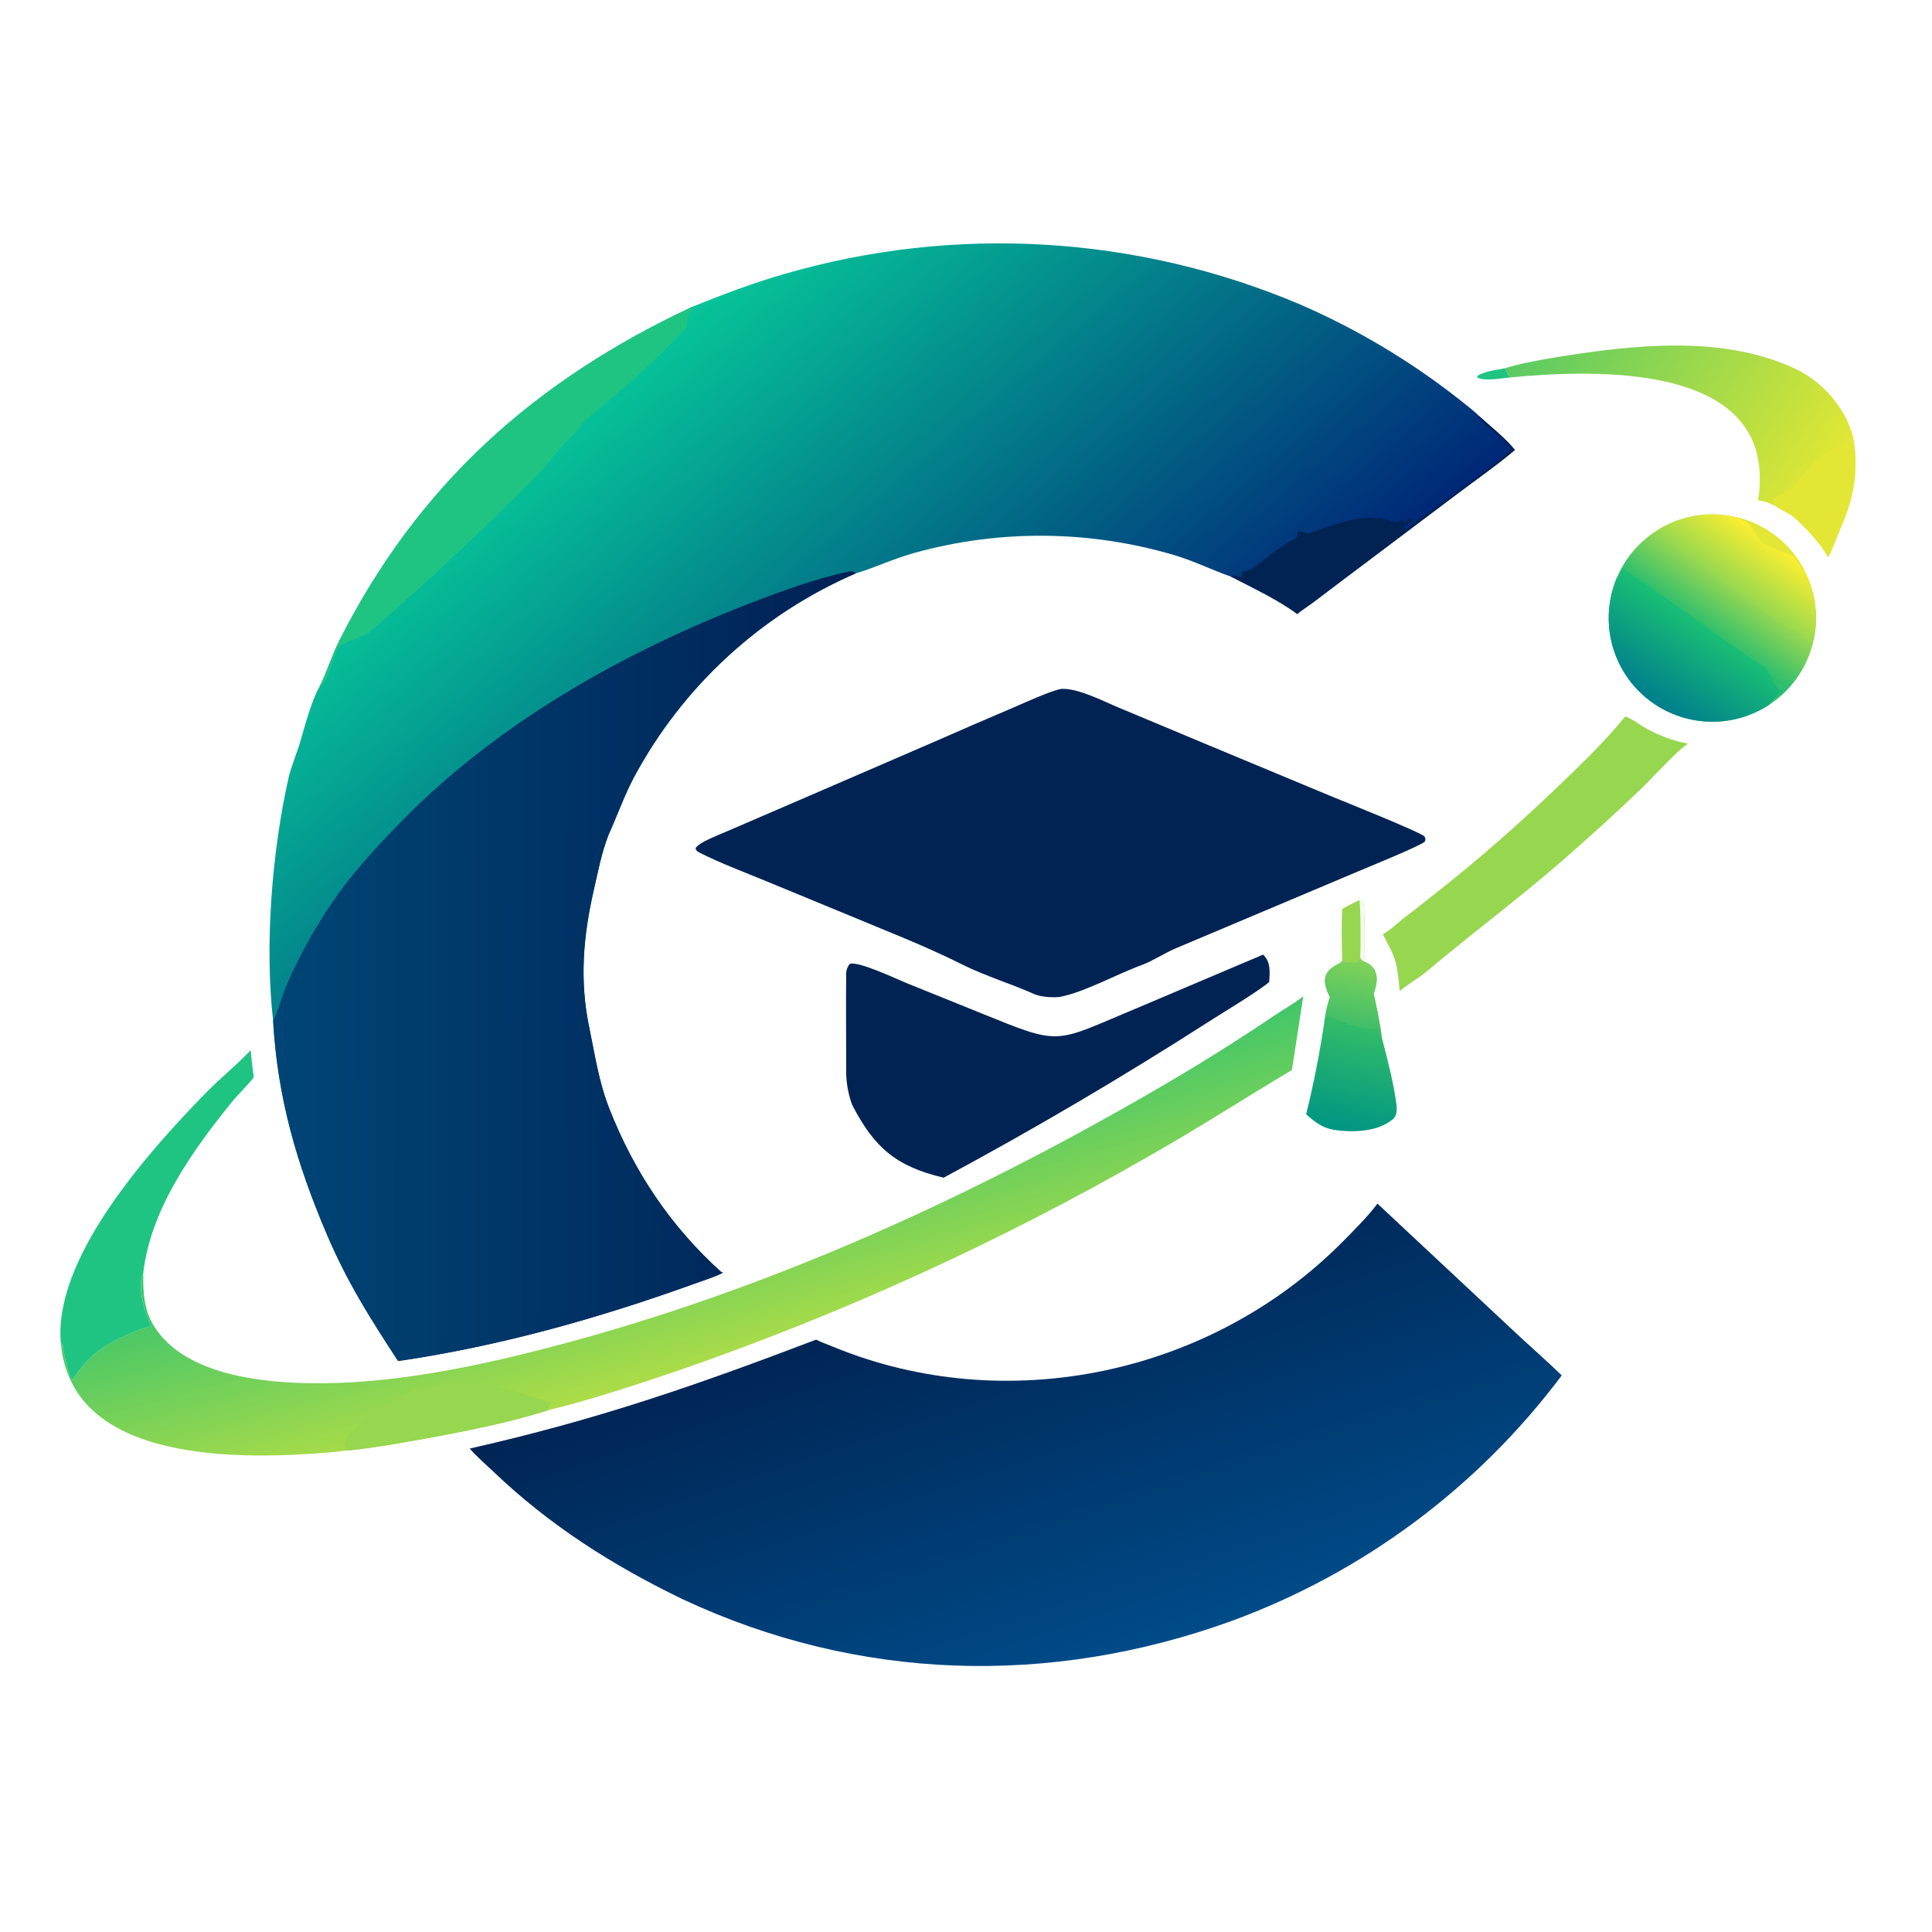
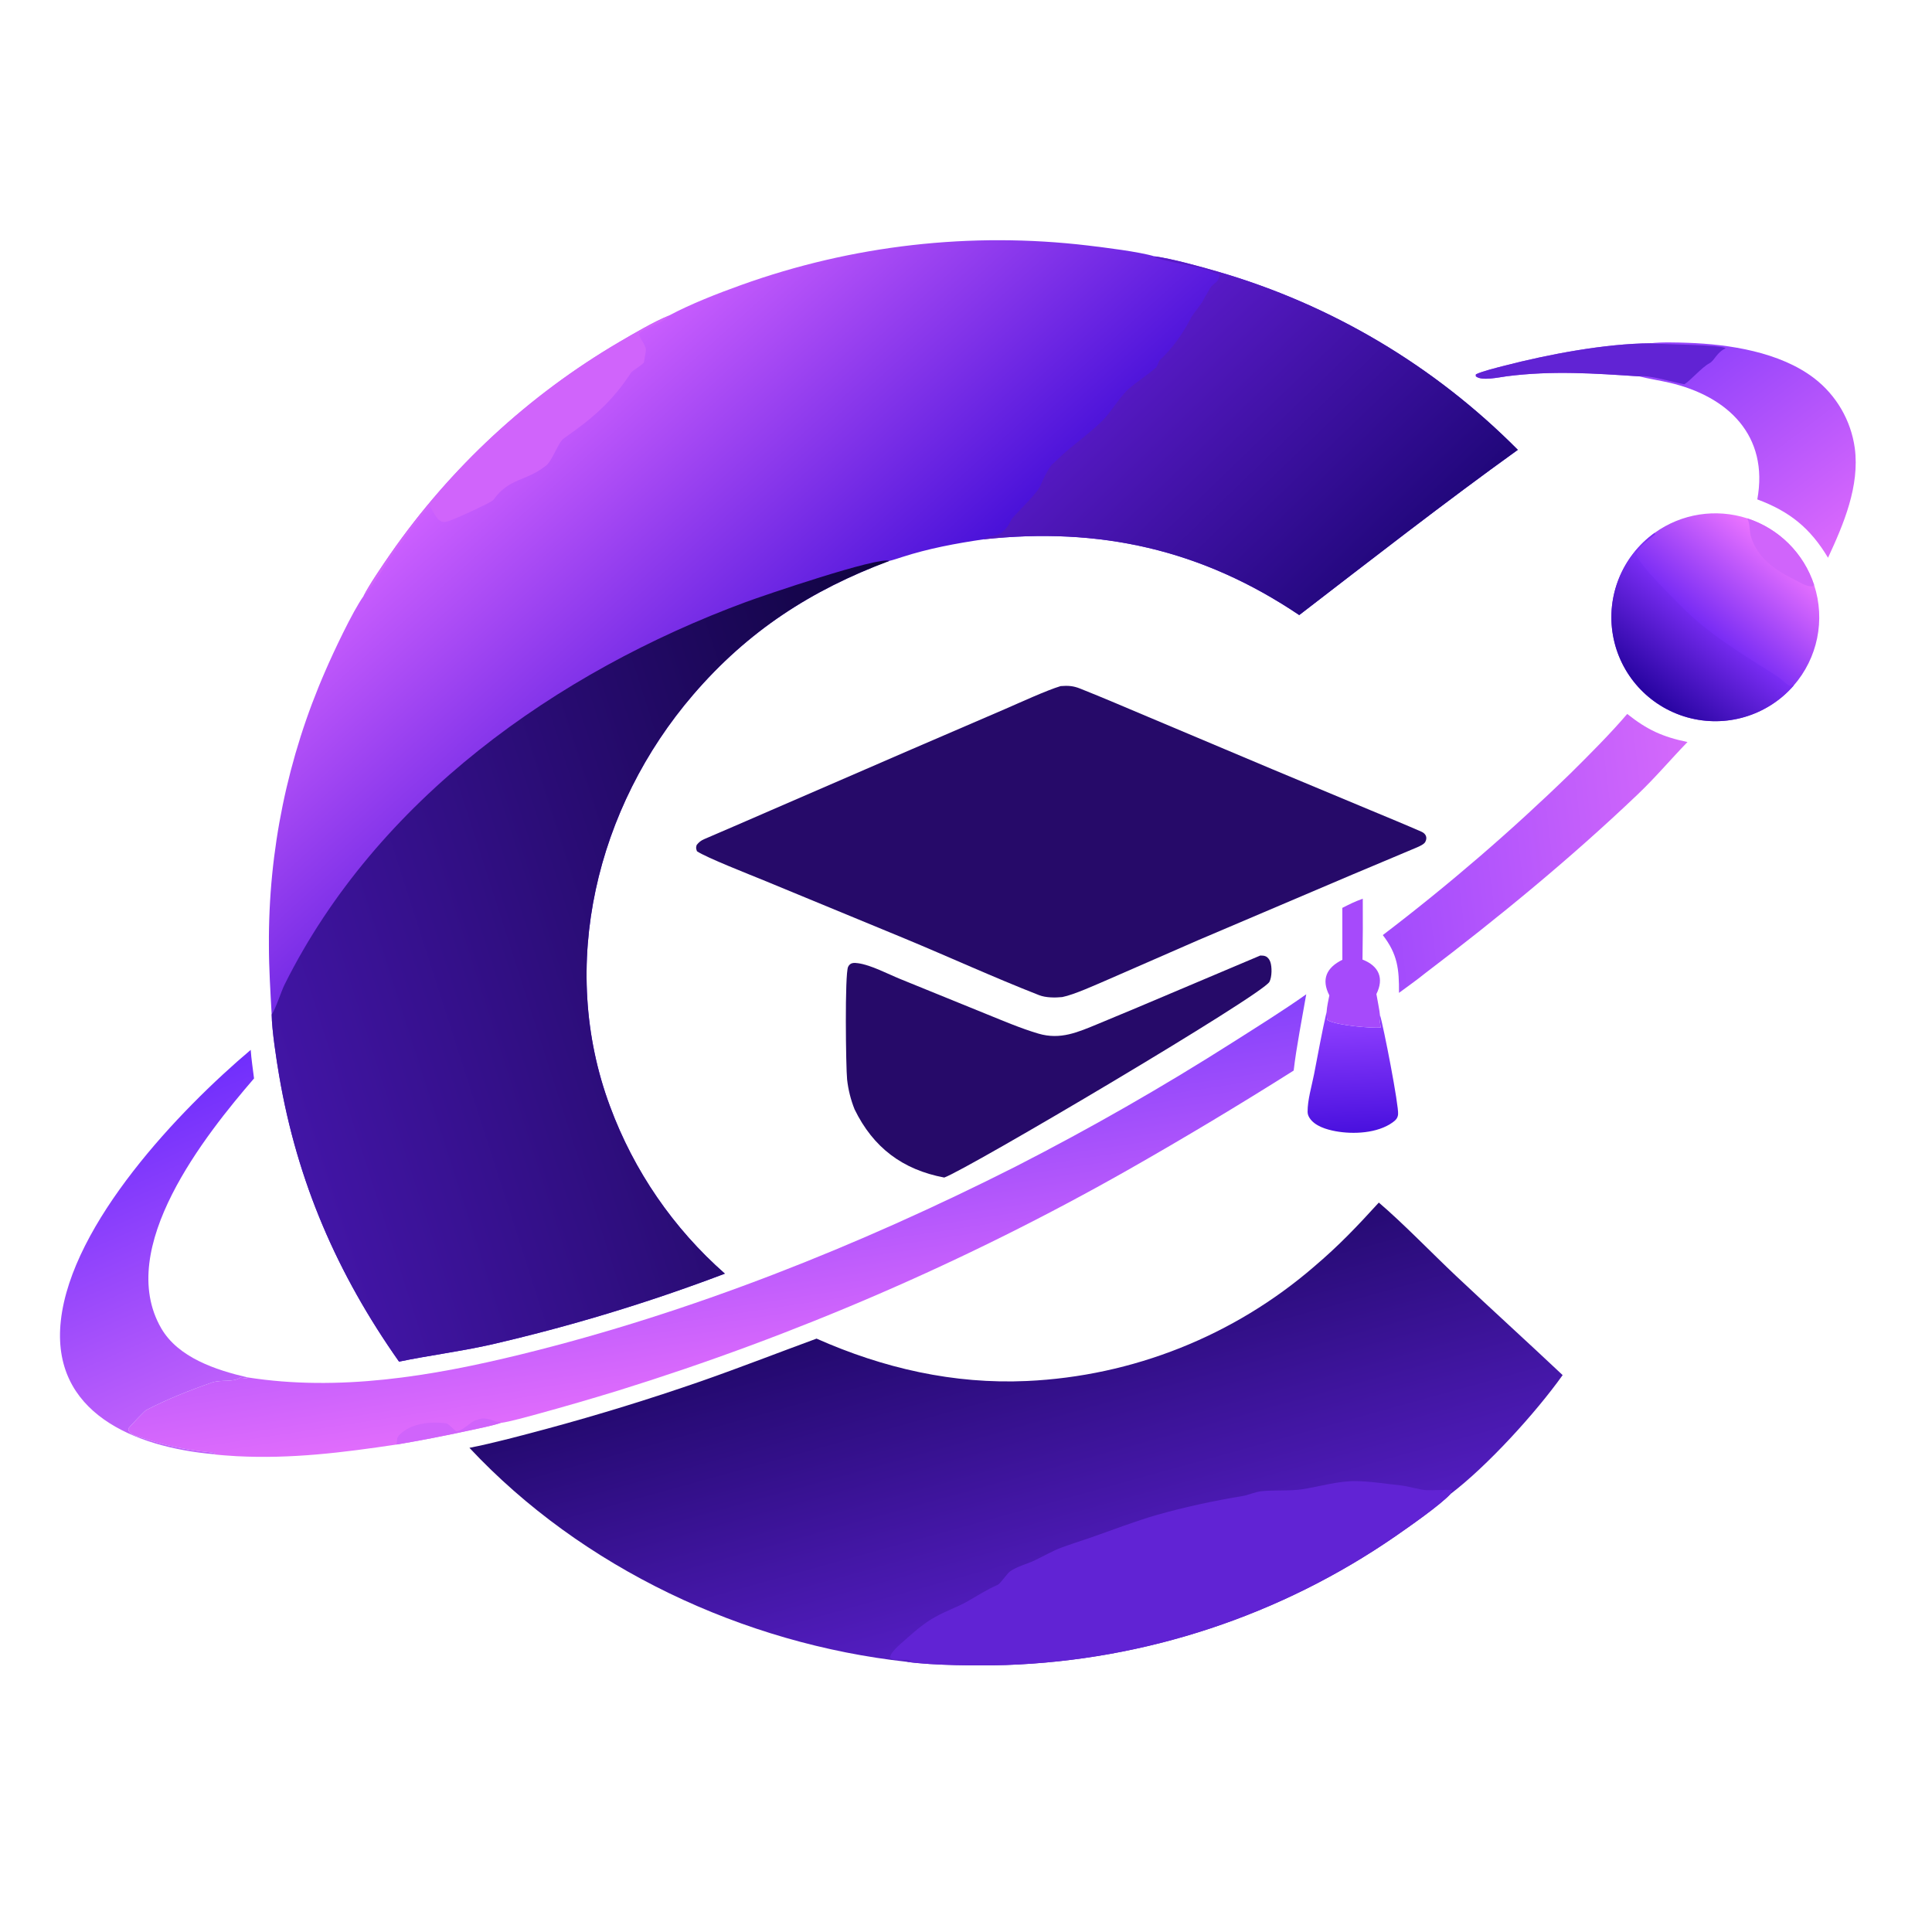
- <svg xmlns="http://www.w3.org/2000/svg" version="1.1" style="display: block;" viewBox="0 0 2048 2048" width="750" height="750" preserveAspectRatio="none">
+ <svg xmlns="http://www.w3.org/2000/svg" version="1.1" style="display: block;" viewBox="0 0 2048 2048" width="1254" height="1254" preserveAspectRatio="none">
  <defs>
-     <linearGradient id="Gradient1" gradientUnits="userSpaceOnUse" x1="1441.96" y1="1020.19" x2="1428.89" y2="1085.58">
-       <stop class="stop0" offset="0" stop-opacity="1" stop-color="rgb(127,210,88)" />
-       <stop class="stop1" offset="1" stop-opacity="1" stop-color="rgb(65,190,105)" />
+     <linearGradient id="Gradient1" gradientUnits="userSpaceOnUse" x1="1434.45" y1="1198.5" x2="1429.32" y2="1079.99">
+       <stop class="stop0" offset="0" stop-opacity="1" stop-color="rgb(74,17,223)" />
+       <stop class="stop1" offset="1" stop-opacity="1" stop-color="rgb(143,62,255)" />
    </linearGradient>
-     <linearGradient id="Gradient2" gradientUnits="userSpaceOnUse" x1="1451.26" y1="1085.39" x2="1427.37" y2="1197.9">
-       <stop class="stop0" offset="0" stop-opacity="1" stop-color="rgb(52,189,104)" />
-       <stop class="stop1" offset="1" stop-opacity="1" stop-color="rgb(0,150,131)" />
+     <linearGradient id="Gradient2" gradientUnits="userSpaceOnUse" x1="1459.76" y1="921.714" x2="1795.28" y2="881.811">
+       <stop class="stop0" offset="0" stop-opacity="1" stop-color="rgb(162,75,252)" />
+       <stop class="stop1" offset="1" stop-opacity="1" stop-color="rgb(212,105,251)" />
    </linearGradient>
-     <linearGradient id="Gradient3" gradientUnits="userSpaceOnUse" x1="1930.38" y1="510.604" x2="1639.2" y2="323.293">
-       <stop class="stop0" offset="0" stop-opacity="1" stop-color="rgb(224,231,52)" />
-       <stop class="stop1" offset="1" stop-opacity="1" stop-color="rgb(89,202,100)" />
+     <linearGradient id="Gradient3" gradientUnits="userSpaceOnUse" x1="1824.74" y1="371.68" x2="1969.07" y2="561.635">
+       <stop class="stop0" offset="0" stop-opacity="1" stop-color="rgb(149,68,251)" />
+       <stop class="stop1" offset="1" stop-opacity="1" stop-color="rgb(218,105,252)" />
    </linearGradient>
-     <linearGradient id="Gradient4" gradientUnits="userSpaceOnUse" x1="1875.82" y1="571.22" x2="1836" y2="625.937">
-       <stop class="stop0" offset="0" stop-opacity="1" stop-color="rgb(253,238,47)" />
-       <stop class="stop1" offset="1" stop-opacity="1" stop-color="rgb(146,215,81)" />
+     <linearGradient id="Gradient4" gradientUnits="userSpaceOnUse" x1="121.772" y1="1178.79" x2="247.111" y2="1467.29">
+       <stop class="stop0" offset="0" stop-opacity="1" stop-color="rgb(112,46,252)" />
+       <stop class="stop1" offset="1" stop-opacity="1" stop-color="rgb(190,96,251)" />
    </linearGradient>
-     <linearGradient id="Gradient5" gradientUnits="userSpaceOnUse" x1="1807.73" y1="661.604" x2="1751.78" y2="742.537">
-       <stop class="stop0" offset="0" stop-opacity="1" stop-color="rgb(26,192,116)" />
-       <stop class="stop1" offset="1" stop-opacity="1" stop-color="rgb(0,127,141)" />
+     <linearGradient id="Gradient5" gradientUnits="userSpaceOnUse" x1="1747.78" y1="736.284" x2="1815.21" y2="656.377">
+       <stop class="stop0" offset="0" stop-opacity="1" stop-color="rgb(40,4,161)" />
+       <stop class="stop1" offset="1" stop-opacity="1" stop-color="rgb(124,46,245)" />
    </linearGradient>
-     <linearGradient id="Gradient6" gradientUnits="userSpaceOnUse" x1="1837.74" y1="621.958" x2="1806.46" y2="665.758">
-       <stop class="stop0" offset="0" stop-opacity="1" stop-color="rgb(151,215,81)" />
-       <stop class="stop1" offset="1" stop-opacity="1" stop-color="rgb(46,190,110)" />
+     <linearGradient id="Gradient6" gradientUnits="userSpaceOnUse" x1="1807.53" y1="665.668" x2="1882.72" y2="578.305">
+       <stop class="stop0" offset="0" stop-opacity="1" stop-color="rgb(119,43,244)" />
+       <stop class="stop1" offset="1" stop-opacity="1" stop-color="rgb(234,115,255)" />
    </linearGradient>
-     <linearGradient id="Gradient7" gradientUnits="userSpaceOnUse" x1="775.107" y1="1440.78" x2="720.117" y2="1233.7">
-       <stop class="stop0" offset="0" stop-opacity="1" stop-color="rgb(172,220,72)" />
-       <stop class="stop1" offset="1" stop-opacity="1" stop-color="rgb(64,198,106)" />
+     <linearGradient id="Gradient7" gradientUnits="userSpaceOnUse" x1="738.264" y1="1155.63" x2="786.919" y2="1472.7">
+       <stop class="stop0" offset="0" stop-opacity="1" stop-color="rgb(134,66,251)" />
+       <stop class="stop1" offset="1" stop-opacity="1" stop-color="rgb(224,108,252)" />
    </linearGradient>
-     <linearGradient id="Gradient8" gradientUnits="userSpaceOnUse" x1="1031.37" y1="1360.7" x2="1164.46" y2="1762.64">
-       <stop class="stop0" offset="0" stop-opacity="1" stop-color="rgb(0,37,85)" />
-       <stop class="stop1" offset="1" stop-opacity="1" stop-color="rgb(0,75,136)" />
+     <linearGradient id="Gradient8" gradientUnits="userSpaceOnUse" x1="1042.72" y1="1371.14" x2="1134.66" y2="1702.55">
+       <stop class="stop0" offset="0" stop-opacity="1" stop-color="rgb(35,9,110)" />
+       <stop class="stop1" offset="1" stop-opacity="1" stop-color="rgb(83,29,192)" />
    </linearGradient>
-     <linearGradient id="Gradient9" gradientUnits="userSpaceOnUse" x1="901.185" y1="1023.54" x2="292.266" y2="1020.89">
-       <stop class="stop0" offset="0" stop-opacity="1" stop-color="rgb(0,33,85)" />
-       <stop class="stop1" offset="1" stop-opacity="1" stop-color="rgb(0,69,118)" />
+     <linearGradient id="Gradient9" gradientUnits="userSpaceOnUse" x1="1440.31" y1="634.841" x2="1197.03" y2="382.541">
+       <stop class="stop0" offset="0" stop-opacity="1" stop-color="rgb(33,7,123)" />
+       <stop class="stop1" offset="1" stop-opacity="1" stop-color="rgb(88,26,198)" />
    </linearGradient>
-     <linearGradient id="Gradient10" gradientUnits="userSpaceOnUse" x1="1073.58" y1="924.479" x2="636.919" y2="409.283">
-       <stop class="stop0" offset="0" stop-opacity="1" stop-color="rgb(0,39,120)" />
-       <stop class="stop1" offset="1" stop-opacity="1" stop-color="rgb(6,196,153)" />
+     <linearGradient id="Gradient10" gradientUnits="userSpaceOnUse" x1="1033.6" y1="912.273" x2="293.033" y2="1150.16">
+       <stop class="stop0" offset="0" stop-opacity="1" stop-color="rgb(16,3,65)" />
+       <stop class="stop1" offset="1" stop-opacity="1" stop-color="rgb(66,21,166)" />
+     </linearGradient>
+     <linearGradient id="Gradient11" gradientUnits="userSpaceOnUse" x1="855.391" y1="750.419" x2="569.065" y2="433.082">
+       <stop class="stop0" offset="0" stop-opacity="1" stop-color="rgb(73,17,217)" />
+       <stop class="stop1" offset="1" stop-opacity="1" stop-color="rgb(205,96,255)" />
    </linearGradient>
  </defs>
  <path transform="translate(0,0)" fill="rgb(255,255,255)" d="M 0 0 L 2048 0 L 2048 2048 L 0 2048 L 0 0 z" />
-   <path transform="translate(0,0)" fill="url(#Gradient10)" d="M 733.704 325.264 C 766.406 312.185 797.977 299.971 831.989 290.294 C 1012.19 238.049 1204.89 249.425 1377.69 322.512 C 1437.59 348.488 1493.94 382 1545.35 422.238 C 1549.28 425.342 1564.29 437.011 1567.11 440.356 C 1579.78 451.824 1595.33 464.087 1605.84 476.922 C 1589.85 490.842 1562 510.48 1544.19 523.938 L 1420.71 616.83 L 1391.82 638.699 C 1386.75 642.463 1379.67 646.947 1375.1 650.855 C 1355.21 635.896 1326.93 622.637 1304.82 611.194 C 1284.97 604.361 1266.94 595.135 1245.27 588.605 C 1155.55 561.95 1060.16 561.022 969.941 585.927 C 946.787 592.296 928.646 601.295 908.068 607.52 L 907.289 607.749 C 806.657 651.215 723.708 727.473 671.95 824.101 C 662.008 842.704 653.813 865.683 645.042 885.07 C 637.733 903.707 633.86 924.206 629.431 943.551 C 618.212 992.541 614.24 1039.05 624.529 1088.7 C 630.745 1118.69 634.56 1146.38 645.942 1175.33 C 672.209 1242.15 711.043 1300.21 764.31 1348.2 C 764.945 1348.44 765.579 1348.67 766.214 1348.91 C 764.494 1351.22 738.351 1359.97 733.806 1361.61 C 634.674 1397.33 530.502 1426.57 426.272 1442.11 C 424.786 1442.34 423.376 1442.44 421.885 1442.57 C 391.875 1396.56 368.343 1359.64 346.601 1308.71 C 314.673 1233.91 294.225 1164.34 289.527 1082.19 C 280.448 1002.11 288.182 902.922 305.968 824.148 C 308.125 814.591 315.384 796.278 318.503 785.488 C 323.11 769.554 330.426 742.235 338.531 728.255 C 346.522 712.428 351.704 694.898 359.541 679.374 C 443.217 513.629 566.851 403.426 733.704 325.264 z" />
-   <path transform="translate(0,0)" fill="url(#Gradient9)" d="M 289.527 1082.19 C 294.151 1073.91 299.162 1054.92 303.524 1044.82 C 318.938 1009.22 338.221 975.426 361.026 944.047 C 379.823 918.365 405.591 890.937 427.885 868.331 C 529.27 765.527 660.959 691.375 794.845 639.58 C 827.133 627.089 866.111 612.695 900.164 605.867 C 904.354 605.027 904.626 605.751 907.289 607.749 C 806.657 651.215 723.708 727.473 671.95 824.101 C 662.008 842.704 653.813 865.683 645.042 885.07 C 637.733 903.707 633.86 924.206 629.431 943.551 C 618.212 992.541 614.24 1039.05 624.529 1088.7 C 630.745 1118.69 634.56 1146.38 645.942 1175.33 C 672.209 1242.15 711.043 1300.21 764.31 1348.2 C 764.945 1348.44 765.579 1348.67 766.214 1348.91 C 764.494 1351.22 738.351 1359.97 733.806 1361.61 C 634.674 1397.33 530.502 1426.57 426.272 1442.11 C 424.786 1442.34 423.376 1442.44 421.885 1442.57 C 391.875 1396.56 368.343 1359.64 346.601 1308.71 C 314.673 1233.91 294.225 1164.34 289.527 1082.19 z" />
-   <path transform="translate(0,0)" fill="rgb(32,196,130)" d="M 338.531 728.255 C 346.522 712.428 351.704 694.898 359.541 679.374 C 443.217 513.629 566.851 403.426 733.704 325.264 L 734.718 328.533 C 733.128 330.444 732.403 330.851 730.405 332.377 C 728.505 336.062 728.154 346.114 727.543 346.791 C 695.679 382.132 658.851 413.763 622.042 443.929 C 617.195 447.901 611.8 457.405 607.001 461.765 C 592.715 474.744 581.524 491.24 568.314 504.756 C 511.981 561.606 453.573 616.362 393.209 668.913 C 384.301 676.686 368.617 677.948 360.734 684.825 C 351.93 692.505 349.744 722.408 338.531 728.255 z" />
-   <path transform="translate(0,0)" fill="rgb(1,35,84)" d="M 1567.11 440.356 C 1579.78 451.824 1595.33 464.087 1605.84 476.922 C 1589.85 490.842 1562 510.48 1544.19 523.938 L 1420.71 616.83 L 1391.82 638.699 C 1386.75 642.463 1379.67 646.947 1375.1 650.855 C 1355.21 635.896 1326.93 622.637 1304.82 611.194 L 1304.89 610.443 C 1307.47 608.591 1310.95 612.383 1316.68 611.408 C 1316.18 608.902 1316.05 608.951 1316.49 606.476 C 1317.89 606.129 1325.55 604.267 1326.36 603.682 C 1343.17 591.478 1356.03 578.752 1375.11 569.775 C 1375.05 567.221 1375.25 566.622 1375.73 564.081 C 1380.02 561.947 1385.69 565.87 1386.82 565.505 C 1408.08 558.631 1429.77 549.24 1452.46 548.745 C 1455.19 548.685 1458.78 549.913 1460.23 549.578 C 1467.2 547.975 1472.88 552.878 1480.34 553.533 C 1490.72 548.857 1486.11 550.906 1489.7 554.52 C 1491.35 552.475 1491.9 551.925 1493.85 550.145 C 1496.79 550.468 1495.64 549.774 1497.57 551.898 C 1495.64 554.653 1491.58 556.04 1488.35 557.538 L 1488.53 559.765 L 1490.47 560.818 C 1505.47 548.507 1596.48 485.06 1600.67 476.958 C 1603.89 470.737 1570.31 450.533 1567.54 441.962 C 1567.37 441.435 1567.25 440.892 1567.11 440.356 z" />
-   <path transform="translate(0,0)" fill="url(#Gradient8)" d="M 1460.13 1275.87 L 1604.6 1410.91 C 1620.73 1426.04 1640.04 1442.92 1655.53 1457.96 C 1566.62 1576.66 1445.2 1667.03 1305.98 1718.14 C 1113.4 1787.94 909.888 1782.44 723.582 1695.21 C 649.616 1659.45 583.035 1617.25 523.351 1560.31 C 514.9 1552.25 505.54 1544.3 497.936 1535.53 C 633.721 1504.79 736.514 1469.01 865.108 1420.09 C 870.984 1423.01 877.219 1425.2 883.304 1427.7 C 1067.02 1503.27 1283.93 1456.88 1423.35 1316.21 C 1435.35 1304.1 1450.36 1289.14 1460.13 1275.87 z" />
-   <path transform="translate(0,0)" fill="rgb(1,35,84)" d="M 1124.54 730.282 C 1142.44 729.122 1169.05 743.108 1185.99 750.143 L 1276.58 788.037 L 1408.86 843.134 C 1421.41 848.341 1505.61 882.002 1510.08 886.707 C 1511.29 890.526 1511.4 888.767 1510.34 892.16 C 1505.23 896.864 1450.24 919.212 1440.2 923.477 L 1246.08 1005.37 C 1234.87 1010.15 1220.91 1019.14 1210.54 1022.88 C 1184.61 1032.24 1149.41 1051.9 1123.22 1056.81 C 1115.75 1057.64 1104.07 1056.85 1097.01 1054.05 C 1072.41 1043.03 1044.03 1034.44 1020.03 1022.44 C 994.637 1009.75 971.389 999.716 945.05 988.924 L 812.08 934.023 C 788.833 924.426 763.474 914.973 741.134 903.626 C 738.338 902.206 737.936 901.373 737.29 898.905 C 741.334 893.723 752.581 888.904 758.729 886.3 C 790.387 872.889 821.842 858.991 853.469 845.507 L 991.467 785.853 C 1019.18 773.628 1046.98 761.601 1074.86 749.773 C 1086.47 744.763 1112.74 732.754 1124.54 730.282 z" />
-   <path transform="translate(0,0)" fill="url(#Gradient7)" d="M 1381.49 1056.17 L 1369.51 1134.26 C 1319.17 1164.24 1271.37 1195.2 1219.91 1224.44 C 1060.79 1316.06 893.357 1392.45 719.859 1452.57 C 679.205 1466.41 623.215 1484.86 581.793 1494.67 C 529.972 1511.31 466.048 1522.49 412.347 1531.73 C 405.803 1532.86 371.234 1537.96 365.281 1537.72 C 361.312 1538.53 356.558 1539.02 352.51 1539.37 C 258.608 1547.37 75.524 1553.07 64.545 1423.69 C 65.068 1424.38 66.588 1426.35 66.707 1427.25 C 68.451 1440.45 71.398 1451.23 76.141 1463.7 C 92.373 1439.56 106.236 1427.49 133.323 1415.81 C 145.123 1410.73 147.767 1408.73 161.023 1405.85 C 153.423 1393.62 144.898 1362.9 151.853 1349.66 C 151.488 1377.69 153.728 1398.12 174.073 1419.68 C 210.645 1458.45 280.494 1465.7 331.064 1466.28 C 406.79 1467.16 485.686 1452.42 559.301 1434.18 C 793.84 1376.06 1015.14 1276.81 1223.59 1156.02 C 1266.7 1131.16 1308.92 1104.79 1350.18 1076.98 C 1361.53 1069.28 1370.25 1064.88 1381.49 1056.17 z" />
-   <path transform="translate(0,0)" fill="rgb(151,214,79)" d="M 365.281 1537.72 L 365.582 1535.86 L 368.304 1535.49 L 366.379 1534.15 C 357.142 1516.02 425.989 1481.13 437.728 1472.34 C 440.031 1470.61 451.45 1471.91 454.753 1470.86 C 497.351 1457.39 539.567 1472.65 580.071 1485.5 C 582.876 1486.39 582.556 1485.72 583.744 1488.26 C 582.268 1490.1 581.273 1491.33 579.964 1493.32 L 581.793 1494.67 C 529.972 1511.31 466.048 1522.49 412.347 1531.73 C 405.803 1532.86 371.234 1537.96 365.281 1537.72 z" />
-   <path transform="translate(0,0)" fill="rgb(1,35,84)" d="M 1338.95 1011.93 C 1347.26 1019.82 1346.04 1030.57 1345.41 1040.89 C 1334.84 1050.35 1294.29 1074.63 1279.99 1083.86 C 1188.91 1142.27 1095.61 1197.16 1000.31 1248.4 C 949.713 1236.51 926.549 1216.19 903.404 1171.35 C 899.305 1160.51 896.985 1147.89 897.001 1136.23 C 897.049 1101.6 896.649 1066.83 896.968 1032.22 C 897.002 1028.52 898.446 1024.38 900.998 1021.68 C 910.798 1018.97 949.287 1037.35 961.427 1042.29 L 1037.37 1072.97 C 1126.95 1109.32 1115.38 1106 1205.76 1068.41 L 1338.95 1011.93 z" />
-   <path transform="translate(0,0)" fill="url(#Gradient6)" d="M 1758.48 561.049 C 1784.2 545.562 1815.14 541.271 1844.1 549.176 C 1873.53 557.207 1898.29 577.108 1912.46 604.116 C 1923.52 625.189 1927.44 649.285 1923.63 672.777 C 1918.75 702.839 1901.62 729.528 1876.31 746.475 C 1835.97 773.494 1782.67 770.83 1745.23 739.922 C 1707.78 709.015 1695.06 657.192 1713.93 612.457 C 1722.97 591.04 1738.57 573.041 1758.48 561.049 z" />
-   <path transform="translate(0,0)" fill="url(#Gradient5)" d="M 1719.82 602.388 C 1770.17 635.62 1817.84 672.87 1868.27 706.041 C 1876.77 711.631 1882.04 731.014 1887.78 731.818 L 1890.11 730.912 L 1890.49 731.612 C 1885.62 736.175 1881.08 740.529 1875.86 744.702 L 1876.31 746.475 C 1835.97 773.494 1782.67 770.83 1745.23 739.922 C 1707.78 709.015 1695.06 657.192 1713.93 612.457 C 1717.25 610.604 1718.82 605.956 1719.82 602.388 z" />
-   <path transform="translate(0,0)" fill="url(#Gradient4)" d="M 1758.48 561.049 C 1784.2 545.562 1815.14 541.271 1844.1 549.176 C 1873.53 557.207 1898.29 577.108 1912.46 604.116 C 1923.52 625.189 1927.44 649.285 1923.63 672.777 C 1919.51 673.836 1922.83 677.645 1918.69 680.078 C 1915.46 678.944 1912.07 676 1909.97 673.53 C 1903.67 666.124 1898.21 668.283 1890.25 662.729 C 1869.72 648.623 1849.44 634.164 1829.4 619.359 C 1816.2 609.668 1808.01 600.826 1793.03 592.618 C 1785.7 588.599 1760.29 569.595 1758.48 561.049 z" />
-   <path transform="translate(0,0)" fill="rgb(227,230,52)" d="M 1844.1 549.176 C 1873.53 557.207 1898.29 577.108 1912.46 604.116 C 1906.63 600.722 1907.17 593.163 1900.42 589.531 C 1890.35 584.115 1876.34 581.754 1867.57 574.392 C 1859.44 567.562 1857.27 554.001 1846.4 551.317 C 1844.72 550.902 1845.11 550.927 1844.1 549.176 z" />
-   <path transform="translate(0,0)" fill="url(#Gradient3)" d="M 1595.21 390.398 C 1611.18 385.333 1634.25 381.157 1651.1 378.448 C 1732.4 365.38 1826.8 354.84 1903.62 391.179 C 1931.59 404.413 1955.47 431.396 1963.79 461.159 C 1970.59 492.766 1965.95 525.159 1953.31 554.469 C 1948.08 566.59 1943.99 578.89 1937.98 590.748 C 1929.88 576.203 1913.81 558.601 1900.94 547.676 C 1897.65 544.88 1885.44 539.015 1882.81 536.702 C 1874.78 532.932 1872.11 531.699 1863.62 530.276 C 1865.52 519.224 1865.98 507.973 1865.01 496.802 C 1855.18 383.748 1681.01 392.43 1600.28 400.166 C 1598.85 397.435 1596.76 392.668 1595.21 390.398 z" />
-   <path transform="translate(0,0)" fill="rgb(227,230,52)" d="M 1963.79 461.159 C 1970.59 492.766 1965.95 525.159 1953.31 554.469 C 1948.08 566.59 1943.99 578.89 1937.98 590.748 C 1929.88 576.203 1913.81 558.601 1900.94 547.676 C 1897.65 544.88 1885.44 539.015 1882.81 536.702 C 1880.43 534.043 1880.4 534.134 1878.81 530.702 C 1879.94 526.076 1889.85 524.575 1893.27 521.63 C 1912.05 505.495 1925.72 481.88 1949.76 472.994 C 1952.94 471.819 1961.54 463.981 1963.79 461.159 z" />
-   <path transform="translate(0,0)" fill="rgb(151,214,79)" d="M 1722.76 759.48 C 1728.52 760.816 1740.4 769.811 1746.43 772.96 C 1760.64 780.386 1773.82 785.546 1789.53 788.284 C 1779.24 794.052 1750.71 825.568 1739.89 835.961 C 1713.04 861.642 1685.58 886.682 1657.54 911.06 C 1610.46 952.308 1560.84 988.78 1513.19 1029.15 C 1504.82 1036.11 1493.64 1042.47 1483.76 1050.54 C 1480.74 1018.29 1479.89 1016.72 1465.9 990.421 C 1476.69 984.003 1481.95 977.618 1491.25 970.757 C 1500.21 964.304 1508.64 957.146 1517.33 950.386 C 1565.59 912.822 1611.44 872.358 1655.5 829.96 C 1679.14 807.211 1702.02 785.079 1722.76 759.48 z" />
-   <path transform="translate(0,0)" fill="rgb(32,196,130)" d="M 265.765 1113.24 C 266.596 1123.13 267.719 1132.18 269.016 1141.99 C 261.896 1151.37 252.671 1159.66 245.213 1168.91 C 203.551 1220.58 159.463 1282.02 151.853 1349.66 C 144.898 1362.9 153.423 1393.62 161.023 1405.85 C 147.767 1408.73 145.123 1410.73 133.323 1415.81 C 106.236 1427.49 92.373 1439.56 76.141 1463.7 C 71.398 1451.23 68.451 1440.45 66.707 1427.25 C 66.588 1426.35 65.068 1424.38 64.545 1423.69 C 64.11 1421.32 64.121 1418.73 64.055 1416.31 C 61.632 1327.19 159.978 1218.05 218.63 1158.07 C 233.755 1142.6 250.974 1128.89 265.765 1113.24 z" />
-   <path transform="translate(0,0)" fill="url(#Gradient2)" d="M 1422.89 1018.17 L 1423.88 1019.2 C 1429.11 1019.67 1436.71 1021.46 1440.19 1019.01 C 1440.65 1017.51 1441.11 1016.11 1441.72 1014.66 C 1443.23 1017.22 1443.32 1018.01 1445.94 1019.35 C 1461.99 1025.21 1461.14 1039.96 1456.02 1053.53 C 1457.86 1059.85 1464.29 1092.33 1464.58 1098.96 C 1470.63 1122.54 1477.17 1146.98 1480.34 1171.19 C 1480.88 1175.63 1480.9 1182.59 1477.1 1185.9 C 1462.12 1198.94 1438.43 1200.34 1419.72 1198.46 C 1403.11 1196.78 1396.02 1191.18 1384.58 1181.25 C 1392.82 1147.78 1399.42 1113.94 1404.36 1079.84 C 1405.46 1073.14 1407.36 1063.29 1409.84 1057.11 C 1401.91 1041.08 1401.39 1030.38 1418.63 1021.78 C 1421.18 1020.51 1421.21 1020.83 1422.89 1018.17 z" />
-   <path transform="translate(0,0)" fill="url(#Gradient1)" d="M 1422.89 1018.17 L 1423.88 1019.2 C 1429.11 1019.67 1436.71 1021.46 1440.19 1019.01 C 1440.65 1017.51 1441.11 1016.11 1441.72 1014.66 C 1443.23 1017.22 1443.32 1018.01 1445.94 1019.35 C 1461.99 1025.21 1461.14 1039.96 1456.02 1053.53 C 1457.86 1059.85 1464.29 1092.33 1464.58 1098.96 C 1462.63 1098.55 1463.57 1098.96 1462.04 1097.03 C 1461.69 1089.68 1459.92 1090.5 1452.74 1090.23 C 1434.36 1089.54 1423.9 1083.5 1407.46 1076.95 L 1404.36 1079.84 C 1405.46 1073.14 1407.36 1063.29 1409.84 1057.11 C 1401.91 1041.08 1401.39 1030.38 1418.63 1021.78 C 1421.18 1020.51 1421.21 1020.83 1422.89 1018.17 z" />
-   <path transform="translate(0,0)" fill="rgb(151,214,79)" d="M 1440.97 954.105 C 1444.55 954.752 1443.21 953.871 1445.27 956.643 C 1447.05 967.239 1446.27 1007.3 1445.94 1019.35 C 1443.32 1018.01 1443.23 1017.22 1441.72 1014.66 C 1441.11 1016.11 1440.65 1017.51 1440.19 1019.01 C 1436.71 1021.46 1429.11 1019.67 1423.88 1019.2 L 1422.89 1018.17 C 1422.28 999.444 1421.91 982.357 1422.82 963.661 C 1428.68 960.032 1434.8 957.157 1440.97 954.105 z" />
-   <path transform="translate(0,0)" fill="rgb(245,251,239)" d="M 1440.97 954.105 C 1444.55 954.752 1443.21 953.871 1445.27 956.643 C 1447.05 967.239 1446.27 1007.3 1445.94 1019.35 C 1443.32 1018.01 1443.23 1017.22 1441.72 1014.66 C 1442.7 1010.75 1442.31 958.079 1440.97 954.105 z" />
-   <path transform="translate(0,0)" fill="rgb(32,196,130)" d="M 1600.28 400.166 C 1591.09 401.19 1573.71 404.196 1566.21 400.335 L 1566.01 398.645 C 1571.63 393.949 1587.42 391.882 1595.21 390.398 C 1596.76 392.668 1598.85 397.435 1600.28 400.166 z" />
+   <path transform="translate(0,0)" fill="url(#Gradient11)" d="M 709.027 334.552 C 732.225 322.155 761.003 310.973 785.665 302.127 C 903.328 259.849 1029.21 245.519 1153.37 260.267 C 1170.33 262.319 1207.69 266.828 1223.56 271.704 C 1241.42 273.956 1273.46 282.857 1290.84 287.924 C 1411.21 322.831 1520.7 387.853 1608.96 476.847 C 1533.09 531.348 1451.78 594.637 1377.24 651.997 C 1273.99 582.5 1165.53 558.325 1042.52 571.721 C 1012.92 576.114 984.375 581.385 955.876 590.606 C 951.853 591.907 946.718 593.654 942.655 594.592 C 859.835 625.527 792.901 668.848 734.82 736.385 C 632.419 855.458 590.934 1023.44 646.695 1172.91 C 671.927 1241.16 713.743 1302.06 768.377 1350.12 C 687.176 1380.93 603.961 1406.14 519.315 1425.57 C 485.898 1432.98 454.581 1436.79 423 1443.39 C 357.489 1350.38 315.158 1252.86 295.905 1140.21 C 293.079 1123.68 288.16 1092 287.995 1075.41 C 286.647 1051.4 285.07 1026.18 285.069 1002.2 C 284.382 901.935 304.818 802.647 345.047 710.801 C 353.095 692.111 373.671 648.251 385.31 631.968 C 390.918 620.55 406.567 597.692 413.876 587.154 C 477.581 495.575 560.401 418.912 656.619 362.458 C 671.497 353.773 693.13 341.015 709.027 334.552 z" />
+   <path transform="translate(0,0)" fill="url(#Gradient10)" d="M 287.995 1075.41 C 292.715 1068.55 297.65 1051.72 301.916 1043.19 C 399.505 847.894 589.677 712.509 790.665 638.168 C 809.232 631.301 931.599 589.625 942.655 594.592 C 859.835 625.527 792.901 668.848 734.82 736.385 C 632.419 855.458 590.934 1023.44 646.695 1172.91 C 671.927 1241.16 713.743 1302.06 768.377 1350.12 C 687.176 1380.93 603.961 1406.14 519.315 1425.57 C 485.898 1432.98 454.581 1436.79 423 1443.39 C 357.489 1350.38 315.158 1252.86 295.905 1140.21 C 293.079 1123.68 288.16 1092 287.995 1075.41 z" />
+   <path transform="translate(0,0)" fill="url(#Gradient9)" d="M 1223.56 271.704 C 1241.42 273.956 1273.46 282.857 1290.84 287.924 C 1411.21 322.831 1520.7 387.853 1608.96 476.847 C 1533.09 531.348 1451.78 594.637 1377.24 651.997 C 1273.99 582.5 1165.53 558.325 1042.52 571.721 C 1049.88 564.789 1061.04 574.112 1072.12 550.797 C 1073.83 547.184 1099.5 523.42 1102.92 514.806 C 1105.44 508.446 1110.75 497.775 1114.84 492.775 C 1119.12 489.064 1122.51 485.405 1127.09 481.318 C 1139.37 470.357 1158.56 456.371 1169.64 444.927 C 1176.83 437.497 1188.61 418.875 1196.74 411.959 C 1205.55 404.466 1215.43 398.14 1224.25 390.611 C 1227.33 388.755 1227.69 383.382 1229.67 381.532 C 1243.31 368.794 1253.98 353.438 1262.54 336.943 C 1265.72 330.819 1272.83 323.996 1276.04 317.185 C 1277.65 313.766 1280.96 309.159 1282.67 305.505 C 1287.04 298.947 1292.16 300.261 1292.73 290.661 C 1291.2 290.343 1287.48 289.659 1286.35 288.919 C 1276.78 282.642 1228.61 276.966 1223.56 271.704 z" />
+   <path transform="translate(0,0)" fill="rgb(208,100,251)" d="M 385.31 631.968 C 390.918 620.55 406.567 597.692 413.876 587.154 C 477.581 495.575 560.401 418.912 656.619 362.458 C 671.497 353.773 693.13 341.015 709.027 334.552 C 706.064 341.05 682.69 347.84 677.562 353.623 C 677.388 353.819 678.159 357.014 678.518 357.628 C 686.936 372.008 684.979 367.834 682.591 384.163 C 678.602 388.55 670.546 392.514 668.557 395.577 C 648.813 425.969 627.111 444.231 597.896 464.533 C 590.984 469.335 585.778 489.211 577.71 494.396 C 557.232 510.338 539.155 506.8 523.043 529.888 C 521.201 532.527 478.604 552.226 472.662 553.231 C 462.603 554.934 459.644 540.565 455.375 536.761 C 441.515 551.735 430.967 567.871 419.067 583.633 C 411.618 593.499 391.47 627.626 385.31 631.968 z" />
+   <path transform="translate(0,0)" fill="url(#Gradient8)" d="M 865.582 1418.99 C 936.316 1450.38 1010.83 1467.47 1088.5 1463.92 C 1200.67 1458.81 1307.87 1416.15 1392.88 1342.79 C 1419.35 1320.32 1438.34 1300.28 1461.61 1274.78 C 1487.07 1296.42 1518.36 1328.88 1543.28 1352.36 C 1580.83 1387.76 1619.01 1422.37 1656.47 1457.67 C 1628.08 1497.51 1576.7 1554.05 1537.43 1583.82 C 1526.01 1595.99 1493.3 1618.67 1479.3 1628.42 C 1357.59 1712.48 1214.32 1759.87 1066.49 1764.97 C 1039.31 1765.84 988.071 1765.55 961.163 1761.56 C 788.232 1742.55 616.92 1662.26 497.613 1534.75 C 522.086 1530.02 555.145 1521.15 579.451 1514.62 C 634.601 1499.71 689.211 1482.88 743.182 1464.15 C 784.628 1449.65 824.499 1434.08 865.582 1418.99 z" />
+   <path transform="translate(0,0)" fill="rgb(97,35,212)" d="M 961.163 1761.56 C 963.56 1761.2 963.528 1761.23 965.723 1760.21 C 960.003 1758.07 949.104 1761.51 943.454 1757.23 C 943.429 1752.8 951.022 1745.78 954.38 1742.82 C 965.874 1732.72 978.362 1720.99 991.879 1713.76 C 1002.42 1707.79 1014.86 1703.58 1025.3 1697.67 C 1036.14 1691.53 1046.04 1685 1057.62 1680 C 1060.33 1678.83 1067.72 1667.84 1070.62 1665.78 C 1078.64 1660.11 1089.45 1657.89 1098.2 1653.37 C 1106.09 1649.68 1116.65 1643.67 1124.19 1640.85 C 1134.47 1637.01 1145.67 1633.56 1156.13 1629.92 C 1178.46 1622.15 1204.13 1612.24 1226.52 1605.85 C 1254.95 1597.73 1287.75 1590.66 1316.91 1585.92 C 1323.05 1584.92 1330.68 1581.42 1337.33 1580.73 C 1351.1 1579.3 1367.41 1580.71 1380.95 1578.6 C 1399 1575.78 1417.88 1569.96 1436.49 1570.03 C 1451.19 1570.08 1471.21 1573.08 1486.24 1574.78 C 1492.8 1575.52 1505.82 1579.38 1511.69 1579.61 C 1520.43 1579.95 1530.23 1579.08 1539.7 1579.37 C 1538.6 1580.94 1538.09 1582.03 1537.43 1583.82 C 1526.01 1595.99 1493.3 1618.67 1479.3 1628.42 C 1357.59 1712.48 1214.32 1759.87 1066.49 1764.97 C 1039.31 1765.84 988.071 1765.55 961.163 1761.56 z" />
+   <path transform="translate(0,0)" fill="rgb(38,10,105)" d="M 1124.36 727.284 C 1132.33 726.68 1137.64 726.995 1145.02 729.935 C 1169.19 739.556 1193.21 749.862 1217.17 759.971 L 1348.28 815.234 L 1453.05 858.979 C 1470.96 866.453 1488.92 873.823 1506.73 881.603 C 1511.36 883.627 1513.46 887.739 1510.81 892.564 C 1509.44 895.057 1504.43 897.248 1501.71 898.406 C 1478.86 908.128 1455.91 917.626 1433.04 927.298 L 1269.84 996.743 L 1174.77 1038.27 C 1161.88 1043.76 1138.7 1054.44 1126.04 1056.93 C 1118.51 1057.72 1108.58 1057.68 1101.49 1054.91 C 1053.29 1036.05 1006.12 1014.43 958.315 994.592 L 809.302 933.083 C 796.404 927.77 748.415 908.987 738.777 902.342 C 737.753 898.938 737.613 899.15 738.474 895.753 C 740.863 892.749 743.008 891.008 746.607 889.474 C 770.376 879.338 794.341 868.86 818.027 858.582 L 966.721 794.128 L 1065.64 751.504 C 1080.58 745.047 1109.57 731.69 1124.36 727.284 z" />
+   <path transform="translate(0,0)" fill="url(#Gradient7)" d="M 262.083 1460.04 C 359.197 1475.32 457.474 1458.93 552.085 1435.75 C 732.92 1391.43 910.29 1320.61 1076.34 1236.73 C 1155.46 1196.27 1232.63 1152.11 1307.6 1104.4 C 1332.34 1088.66 1360.76 1070.95 1384.67 1053.99 C 1380.41 1078.71 1374.16 1110.33 1371.35 1134.83 C 1313.52 1171.37 1254.84 1206.55 1195.37 1240.35 C 1024.19 1337.36 843.089 1415.73 655.186 1474.11 C 627.039 1482.76 598.761 1490.98 570.361 1498.76 C 561.706 1501.12 539.232 1507.41 530.664 1508.37 C 521.859 1511.39 504.221 1514.9 494.821 1516.92 C 470.11 1522.27 445.28 1527.05 420.351 1531.27 C 363.145 1539.79 308.818 1546.67 250.601 1543.61 C 247.195 1543.43 228.775 1542.23 226.22 1541.49 L 228.304 1540.48 C 220.508 1538.93 214.692 1538.86 207.095 1537.69 C 187.994 1534.94 169.184 1530.45 150.899 1524.28 C 145.168 1522.33 136.313 1520.89 135.991 1514.53 C 136.826 1512.69 153.464 1495.52 154.733 1494.86 C 176.759 1483.37 201.035 1473.75 224.515 1465.57 C 233.868 1462.32 246.857 1465.25 253.67 1460.89 C 253.884 1460.7 254.099 1460.52 254.313 1460.33 C 256.716 1460.67 259.124 1460.97 261.537 1461.22 L 262.083 1460.04 z" />
+   <path transform="translate(0,0)" fill="rgb(208,100,251)" d="M 420.351 1531.27 C 421.343 1527 419.739 1524.52 423.954 1520.47 C 436.398 1508.49 456.709 1506.66 473.088 1508.75 C 475.061 1509 481.459 1515.72 483.359 1517.15 C 488.658 1518.15 498.94 1507.39 503.377 1505.84 C 511.264 1503.1 511.995 1503.03 519.82 1504.84 C 524.044 1505.81 526.028 1507.94 529.486 1506.99 L 530.664 1508.37 C 521.859 1511.39 504.221 1514.9 494.821 1516.92 C 470.11 1522.27 445.28 1527.05 420.351 1531.27 z" />
+   <path transform="translate(0,0)" fill="rgb(38,10,105)" d="M 1335.95 1012.91 C 1337.94 1012.96 1339.87 1012.91 1341.72 1013.77 C 1344.07 1014.85 1345.64 1017.11 1346.52 1019.48 C 1348.51 1024.89 1348.35 1035.56 1345.68 1040.73 C 1338.61 1054.45 1024.96 1239.84 1000.95 1248.25 C 956.636 1239.92 925.595 1216.33 905.928 1176.02 C 901.85 1165.86 899.172 1155.2 897.968 1144.32 C 896.643 1131.64 895.376 1032.37 899.037 1024.85 C 901.281 1020.24 905.245 1020.44 909.751 1021.07 C 923.346 1022.97 941.206 1032.47 954.179 1037.75 L 1046.38 1075.25 C 1064.39 1082.51 1081.99 1090.1 1100.59 1095.62 C 1124.17 1102.63 1142.67 1094.11 1164.26 1085.25 C 1178.16 1079.54 1192.09 1073.71 1205.98 1067.86 L 1335.95 1012.91 z" />
+   <path transform="translate(0,0)" fill="url(#Gradient6)" d="M 1754.01 564.858 C 1782.43 544.433 1818.87 538.726 1852.17 549.482 C 1885.72 560.315 1912.05 586.548 1923.02 620.05 C 1935.14 657.077 1926.8 697.752 1901.09 727.026 C 1873.14 758.851 1829.43 771.836 1788.64 760.428 C 1747.85 749.019 1717.21 715.237 1709.82 673.53 C 1702.44 631.823 1719.62 589.576 1754.01 564.858 z" />
+   <path transform="translate(0,0)" fill="url(#Gradient5)" d="M 1754.01 564.858 L 1754.5 566.48 C 1747.74 572.198 1737.11 579.106 1734.69 586.912 C 1735.09 596.741 1772.89 632.997 1781.57 642.013 C 1810.32 671.861 1849.27 694.904 1884.13 716.995 C 1887.98 719.425 1895.18 727.193 1898.1 727.26 L 1900.58 725.439 L 1901.09 727.026 C 1873.14 758.851 1829.43 771.836 1788.64 760.428 C 1747.85 749.019 1717.21 715.237 1709.82 673.53 C 1702.44 631.823 1719.62 589.576 1754.01 564.858 z" />
+   <path transform="translate(0,0)" fill="rgb(208,100,251)" d="M 1852.17 549.482 C 1885.72 560.315 1912.05 586.548 1923.02 620.05 L 1921.28 621.667 C 1913.78 621.729 1906.56 616.468 1899.98 613.209 C 1880.51 603.572 1863.3 591.262 1856.36 569.701 C 1854.06 562.579 1855.5 556.168 1852.17 549.482 z" />
+   <path transform="translate(0,0)" fill="url(#Gradient4)" d="M 265.767 1112.91 C 266.352 1122.05 268.152 1133.9 269.289 1143.19 C 217.987 1202.76 121.657 1322.95 170.909 1408.04 C 188.879 1439.09 228.679 1452.23 262.083 1460.04 L 261.537 1461.22 C 259.124 1460.97 256.716 1460.67 254.313 1460.33 C 254.099 1460.52 253.884 1460.7 253.67 1460.89 C 246.857 1465.25 233.868 1462.32 224.515 1465.57 C 201.035 1473.75 176.759 1483.37 154.733 1494.86 C 153.464 1495.52 136.826 1512.69 135.991 1514.53 C 136.313 1520.89 145.168 1522.33 150.899 1524.28 C 169.184 1530.45 187.994 1534.94 207.095 1537.69 C 214.692 1538.86 220.508 1538.93 228.304 1540.48 L 226.22 1541.49 C 142.956 1533.98 53.673 1497.76 64.49 1399.96 C 75.913 1296.68 190.234 1176.71 265.767 1112.91 z" />
+   <path transform="translate(0,0)" fill="url(#Gradient3)" d="M 1749.81 363.9 C 1760.46 362.454 1777.74 363.002 1788.71 363.38 C 1833.31 364.92 1886.76 373.197 1923 400.862 C 1946.56 418.925 1962.05 445.531 1966.14 474.927 C 1971.48 515.252 1954.38 555.508 1937.78 591.24 C 1918.97 559.734 1896.91 542.053 1862.82 529.389 C 1875.18 461.78 1831.72 419.984 1769.49 405.641 C 1759.43 403.322 1747.41 401.505 1737.73 398.969 C 1689.61 395.784 1645.85 392.682 1597.45 398.815 C 1589.15 399.867 1570.33 404.211 1564.41 398.83 L 1564.47 396.838 C 1571.35 393.465 1587.02 389.676 1594.77 387.672 C 1641.44 375.609 1701.64 364.196 1749.81 363.9 z" />
+   <path transform="translate(0,0)" fill="rgb(97,35,212)" d="M 1737.73 398.969 C 1689.61 395.784 1645.85 392.682 1597.45 398.815 C 1589.15 399.867 1570.33 404.211 1564.41 398.83 L 1564.47 396.838 C 1571.35 393.465 1587.02 389.676 1594.77 387.672 C 1641.44 375.609 1701.64 364.196 1749.81 363.9 L 1751.1 364.035 C 1762.87 365.174 1824.77 365.317 1829.2 369.192 C 1819.67 373.698 1817.51 382.147 1812.2 384.991 C 1803.49 389.657 1792.04 403.559 1785.47 407.288 C 1773.03 405.156 1748.03 397.196 1737.73 398.969 z" />
+   <path transform="translate(0,0)" fill="url(#Gradient2)" d="M 1724.91 756.816 C 1746.06 773.567 1762.26 781.095 1788.81 786.569 C 1770.74 805.225 1755.14 823.886 1735.83 842.292 C 1664.52 910.259 1588.34 972.723 1509.97 1032.26 C 1502.69 1038.31 1490.84 1046.6 1482.98 1052.48 C 1483.19 1027.06 1481.45 1011.51 1465.83 991.227 C 1535.62 938.044 1602.16 880.711 1665.07 819.538 C 1684.54 800.239 1707.18 777.639 1724.91 756.816 z" />
+   <path transform="translate(0,0)" fill="url(#Gradient1)" d="M 1406.27 1072.48 L 1406.45 1074.16 C 1406.75 1077.01 1406.12 1080.83 1407.57 1081.62 C 1417.65 1087.06 1453.52 1090.07 1463.69 1089.24 C 1463.13 1084.36 1461.56 1079.81 1462.76 1075.62 C 1466.61 1088.01 1482.96 1172.13 1482.03 1181.27 C 1481.61 1185.37 1479.45 1187.49 1476.22 1189.81 C 1460.17 1201.38 1434.61 1202.6 1415.81 1199.15 C 1406.18 1197.38 1393.7 1193.7 1388.17 1185.04 C 1386.91 1183.08 1386.13 1180.95 1386.11 1178.61 C 1386.01 1165.93 1390.52 1151.18 1392.97 1138.68 C 1397.29 1116.63 1401.21 1094.37 1406.27 1072.48 z" />
+   <path transform="translate(0,0)" fill="rgb(166,74,251)" d="M 1422.92 962.394 C 1431.12 958.208 1436.02 955.766 1444.6 952.657 C 1444.76 974.173 1444.66 995.69 1444.31 1017.2 C 1461.59 1023.86 1467.44 1036.95 1459.04 1053.73 C 1459.61 1057.05 1462.8 1073.52 1462.76 1075.62 C 1461.56 1079.81 1463.13 1084.36 1463.69 1089.24 C 1453.52 1090.07 1417.65 1087.06 1407.57 1081.62 C 1406.12 1080.83 1406.75 1077.01 1406.45 1074.16 L 1406.27 1072.48 C 1406.65 1066.81 1408.05 1060.78 1409.16 1055.16 C 1400.31 1037.95 1406.26 1025.66 1422.97 1017.41 L 1422.92 962.394 z" />
</svg>
